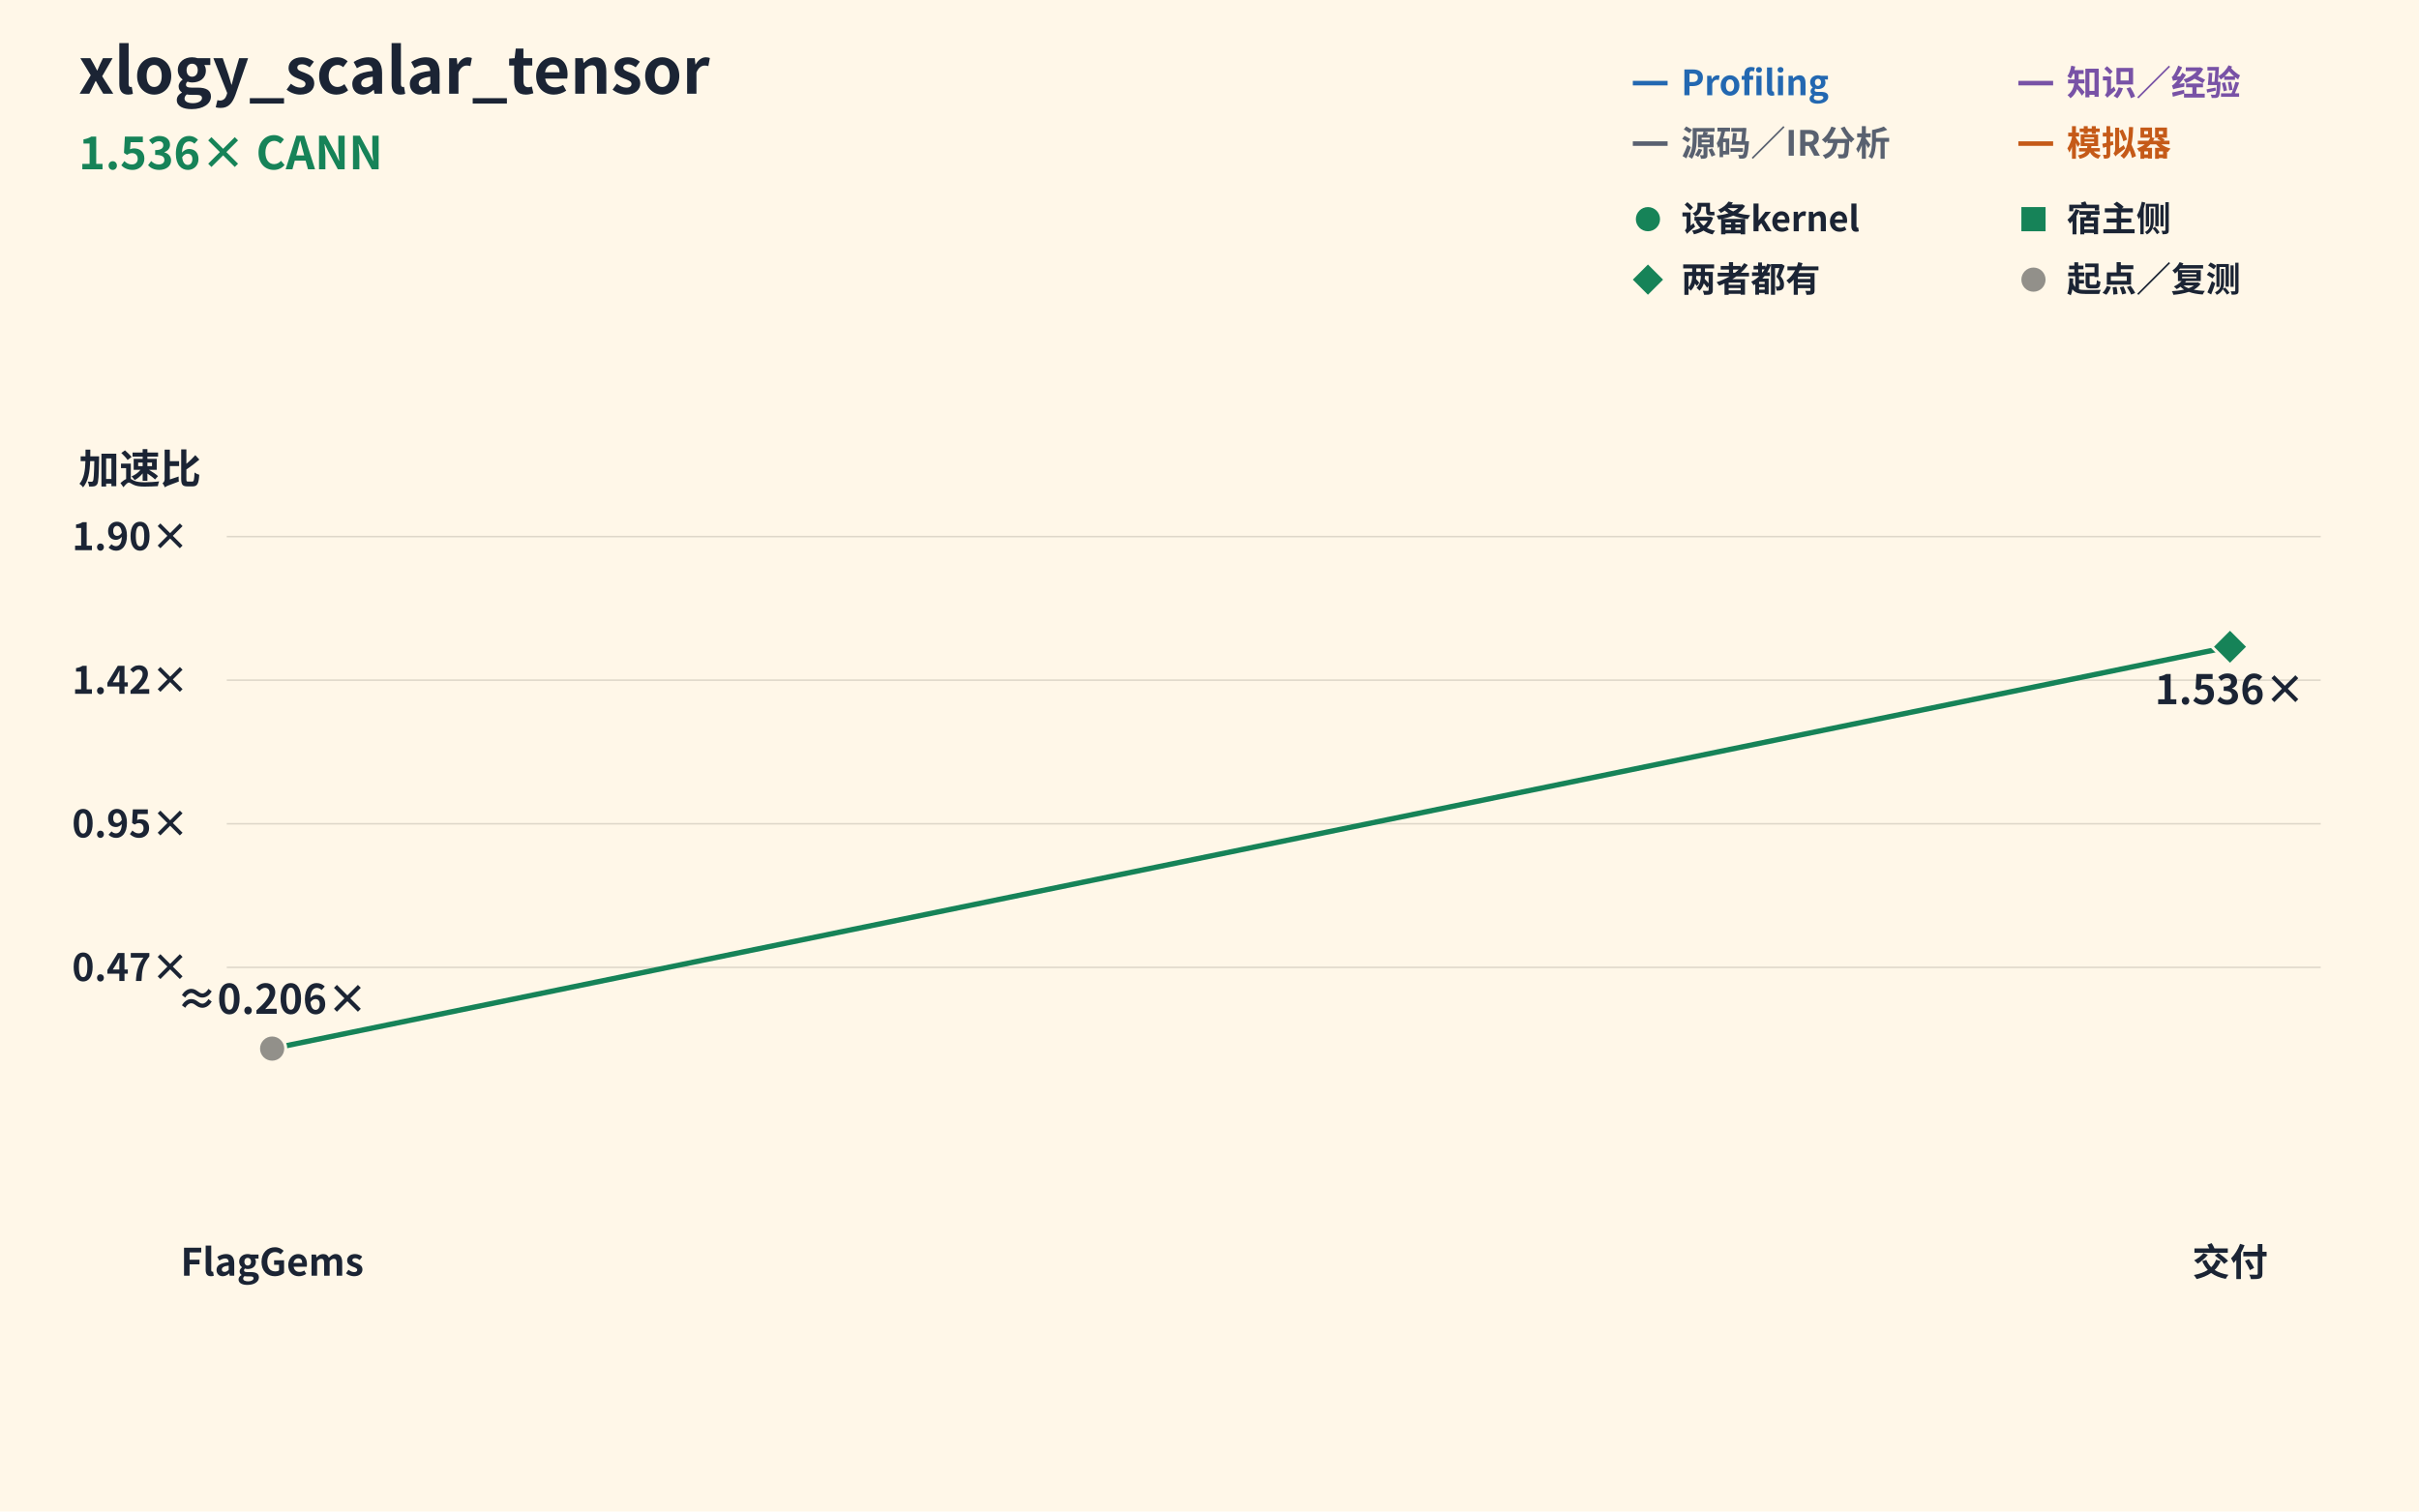
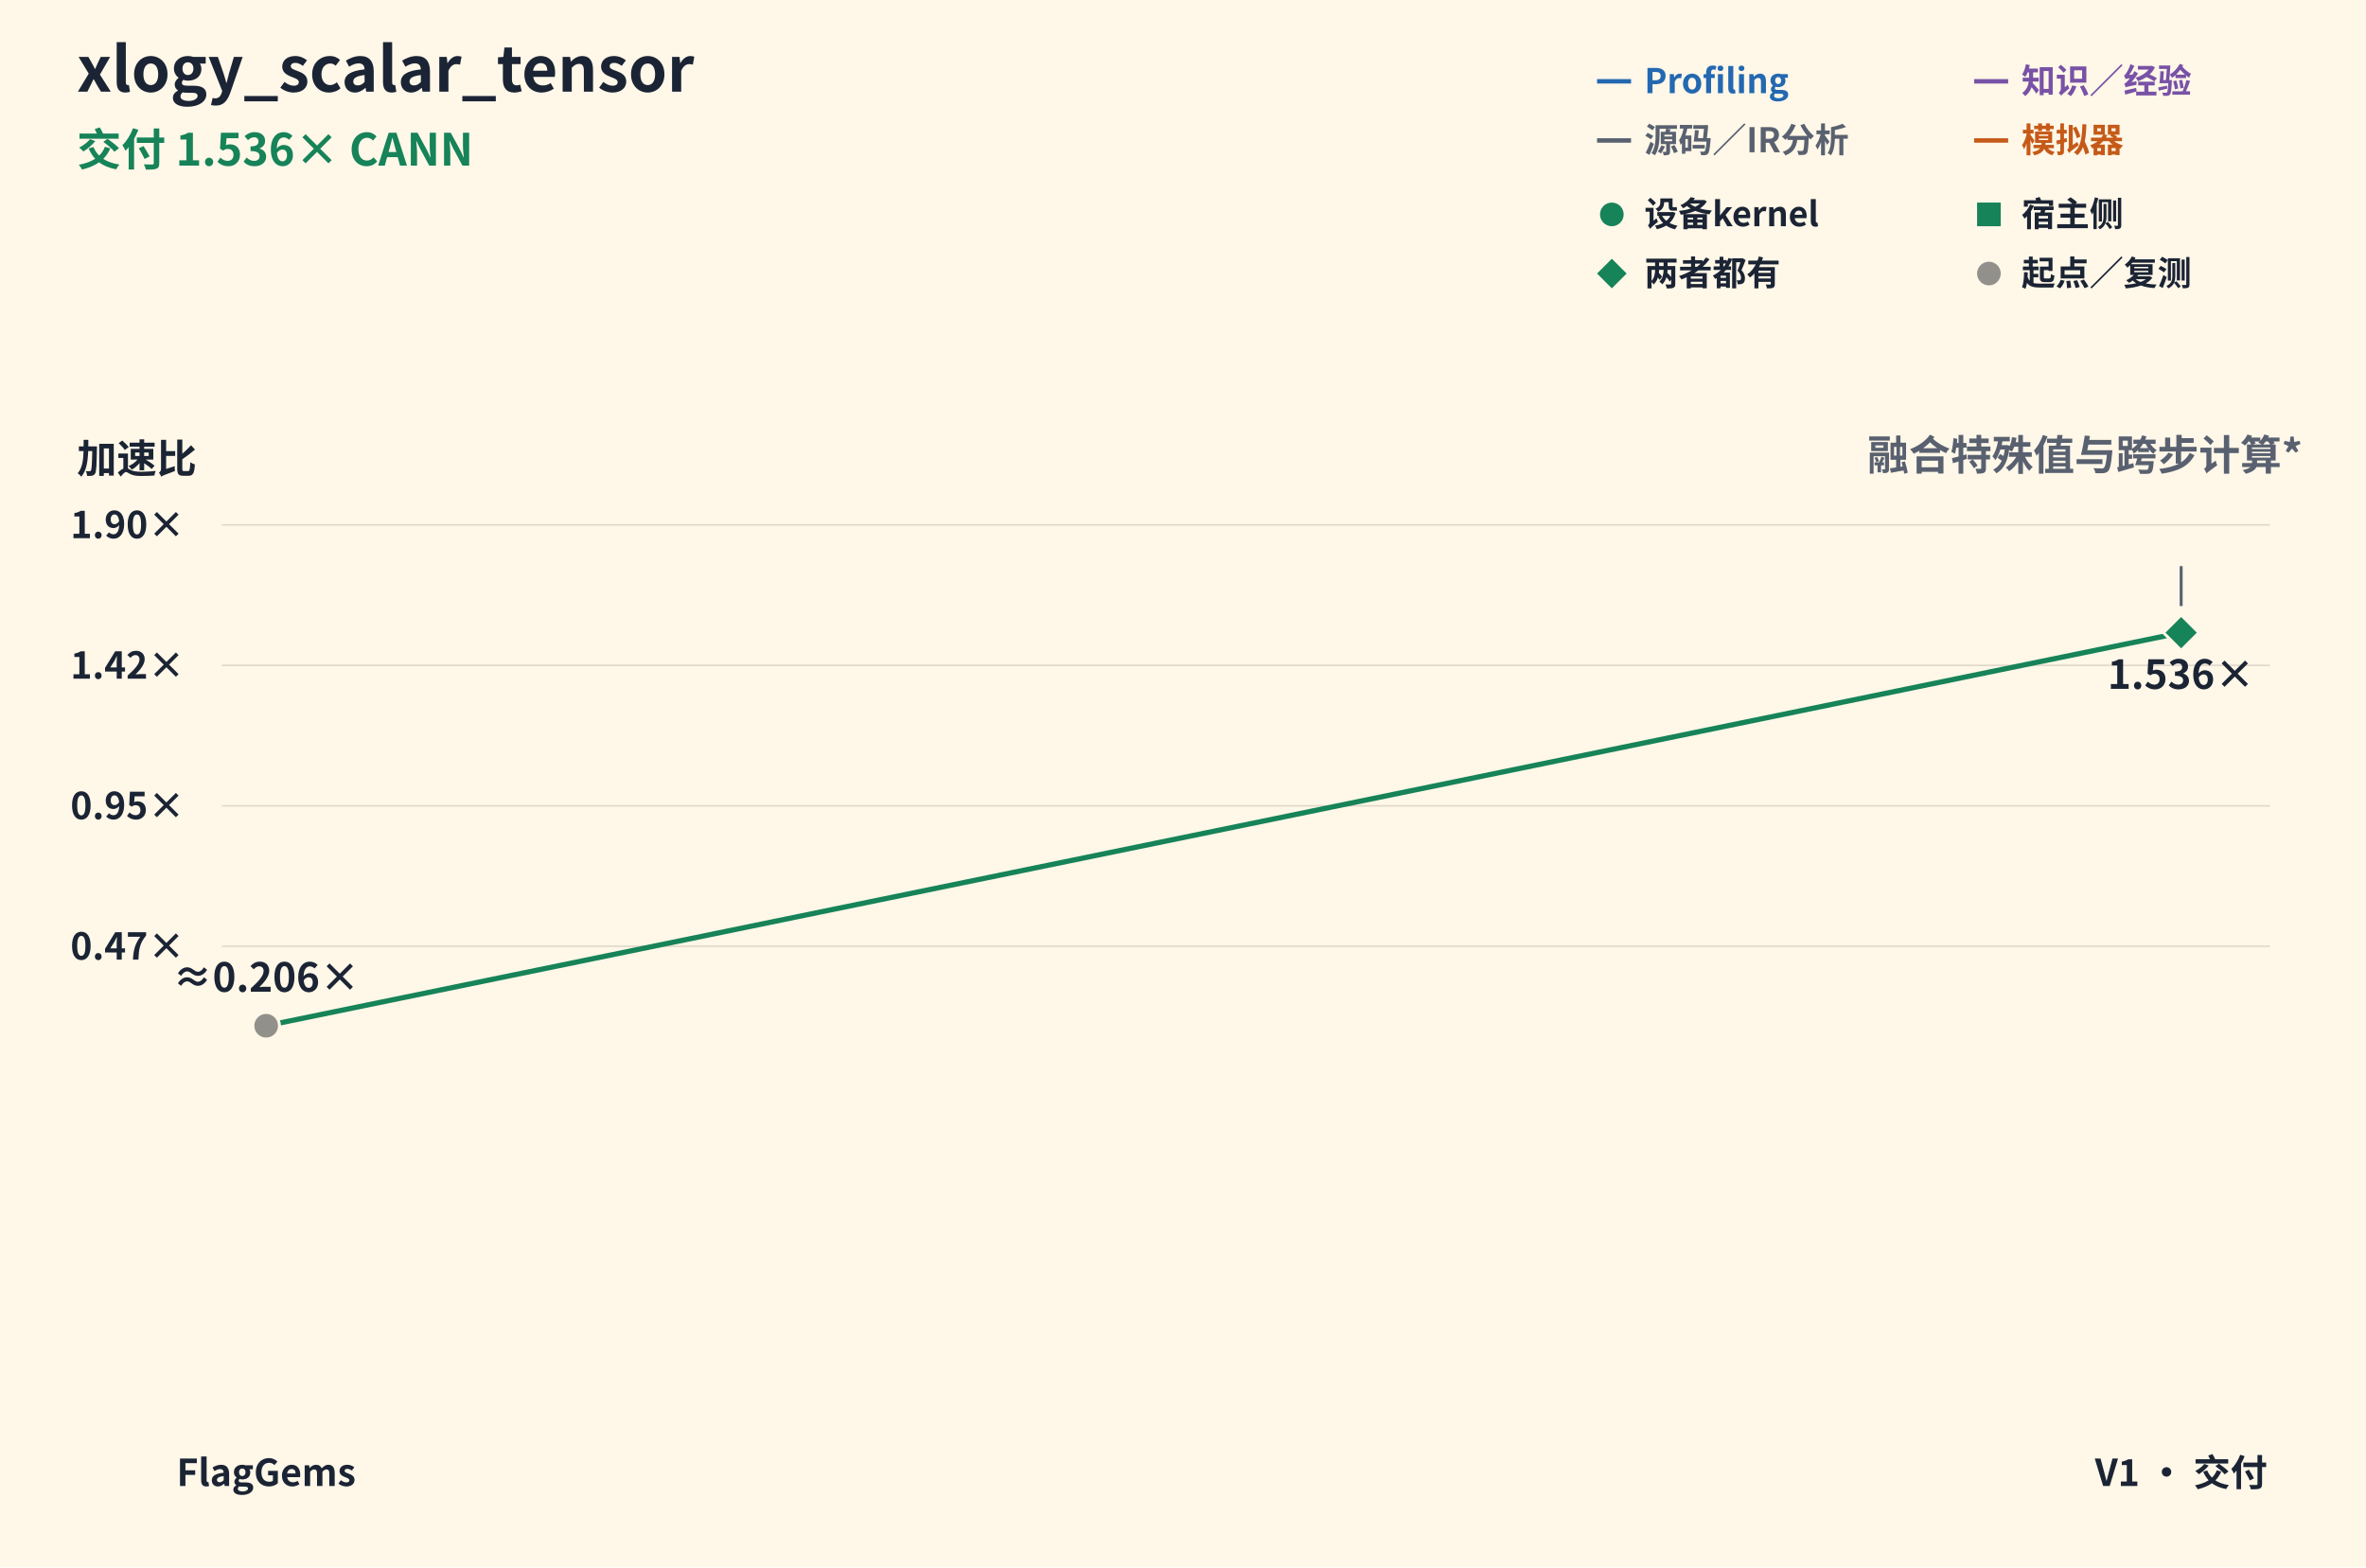
- <svg xmlns="http://www.w3.org/2000/svg" width="1600" height="1000" viewBox="0 0 1600 1000">
-   <rect width="1600" height="1000" fill="#fff7e8" />
+ <svg xmlns="http://www.w3.org/2000/svg" width="1600" height="1060" viewBox="0 0 1600 1060">
+   <rect width="1600" height="1060" fill="#fff7e8" />
  <defs>
    <marker id="arr" markerWidth="10" markerHeight="10" refX="9" refY="5" orient="auto">
      <path d="M0 0L10 5L0 10Z" fill="#596170" />
    </marker>
  </defs>
  <g font-family="Microsoft YaHei,Noto Sans CJK SC,sans-serif">
    <text x="52.00" y="62.00" font-size="42" fill="#1b2434" text-anchor="start" font-weight="700">xlogy_scalar_tensor</text>
-     <text x="52.00" y="112.00" font-size="30" fill="#168358" text-anchor="start" font-weight="700">1.536× CANN</text>
+     <text x="52.00" y="112.00" font-size="30" fill="#168358" text-anchor="start" font-weight="700">交付 1.536× CANN</text>
    <line x1="1080" y1="55" x2="1103" y2="55" stroke="#2368b1" stroke-width="3" />
    <text x="1112.00" y="63.00" font-size="23" fill="#2368b1" text-anchor="start" font-weight="700">Profiling</text>
    <line x1="1335" y1="55" x2="1358" y2="55" stroke="#7852a6" stroke-width="3" />
    <text x="1367.00" y="63.00" font-size="23" fill="#7852a6" text-anchor="start" font-weight="700">知识／经验</text>
    <line x1="1080" y1="95" x2="1103" y2="95" stroke="#596170" stroke-width="3" />
    <text x="1112.00" y="103.00" font-size="23" fill="#596170" text-anchor="start" font-weight="700">源码／IR分析</text>
    <line x1="1335" y1="95" x2="1358" y2="95" stroke="#c55a18" stroke-width="3" />
    <text x="1367.00" y="103.00" font-size="23" fill="#c55a18" text-anchor="start" font-weight="700">模拟器</text>
    <circle cx="1090" cy="145" r="8" fill="#168358" />
    <text x="1112.00" y="153.00" font-size="23" fill="#1b2434" text-anchor="start" font-weight="700">设备kernel</text>
    <rect x="1337" y="137" width="16" height="16" fill="#168358" />
    <text x="1367.00" y="153.00" font-size="23" fill="#1b2434" text-anchor="start" font-weight="700">宿主侧</text>
    <path d="M1090 175L1100 185L1090 195L1080 185Z" fill="#168358" />
    <text x="1112.00" y="193.00" font-size="23" fill="#1b2434" text-anchor="start" font-weight="700">两者都有</text>
    <circle cx="1345" cy="185" r="8" fill="#92908a" />
    <text x="1367.00" y="193.00" font-size="23" fill="#1b2434" text-anchor="start" font-weight="700">起点／复测</text>
    <text x="52.00" y="320.00" font-size="27" fill="#1b2434" text-anchor="start" font-weight="700">加速比</text>
    <line x1="150" y1="640.00" x2="1535" y2="640.00" stroke="#ded7c9" />
    <text x="125.00" y="649.00" font-size="25" fill="#1b2434" text-anchor="end" font-weight="700">0.47×</text>
    <line x1="150" y1="545.00" x2="1535" y2="545.00" stroke="#ded7c9" />
    <text x="125.00" y="554.00" font-size="25" fill="#1b2434" text-anchor="end" font-weight="700">0.95×</text>
    <line x1="150" y1="450.00" x2="1535" y2="450.00" stroke="#ded7c9" />
    <text x="125.00" y="459.00" font-size="25" fill="#1b2434" text-anchor="end" font-weight="700">1.42×</text>
    <line x1="150" y1="355.00" x2="1535" y2="355.00" stroke="#ded7c9" />
    <text x="125.00" y="364.00" font-size="25" fill="#1b2434" text-anchor="end" font-weight="700">1.90×</text>
    <path class="connection" d="M180.00 693.74 L1475.00 427.89" stroke="#168358" stroke-width="3.5" fill="none" />
+     <g class="attribution">
+       <text x="1410.00" y="317.89" font-size="28" fill="#596170" text-anchor="middle" font-weight="700">融合特殊值与跨步计算*</text>
+       <path d="M1475.00 382.89L1475.00 409.89" stroke="#596170" stroke-width="2" fill="none" />
+     </g>
    <g class="node" data-id="a5007e7f2132a9e5">
      <circle cx="180.0" cy="693.737" r="9" fill="#92908a" stroke="#fff7e8" stroke-width="2" />
      <text x="180.00" y="670.74" font-size="27" fill="#1b2434" text-anchor="middle" font-weight="700">≈0.206×</text>
-       <text x="180.00" y="844.00" font-size="25" fill="#1b2434" text-anchor="middle" font-weight="700">FlagGems</text>
+       <text x="180.00" y="1005.00" font-size="25" fill="#1b2434" text-anchor="middle" font-weight="700">FlagGems</text>
    </g>
    <g class="node" data-id="5cb7656373563c37">
      <path d="M1475.0 415.887L1487.0 427.887L1475.0 439.887L1463.0 427.887Z" fill="#168358" stroke="#fff7e8" stroke-width="2" />
      <text x="1475.00" y="465.89" font-size="27" fill="#1b2434" text-anchor="middle" font-weight="700">1.536×</text>
-       <text x="1475.00" y="844.00" font-size="25" fill="#1b2434" text-anchor="middle" font-weight="700">交付</text>
+       <text x="1475.00" y="1005.00" font-size="25" fill="#1b2434" text-anchor="middle" font-weight="700">V1 · 交付</text>
    </g>
  </g>
</svg>
